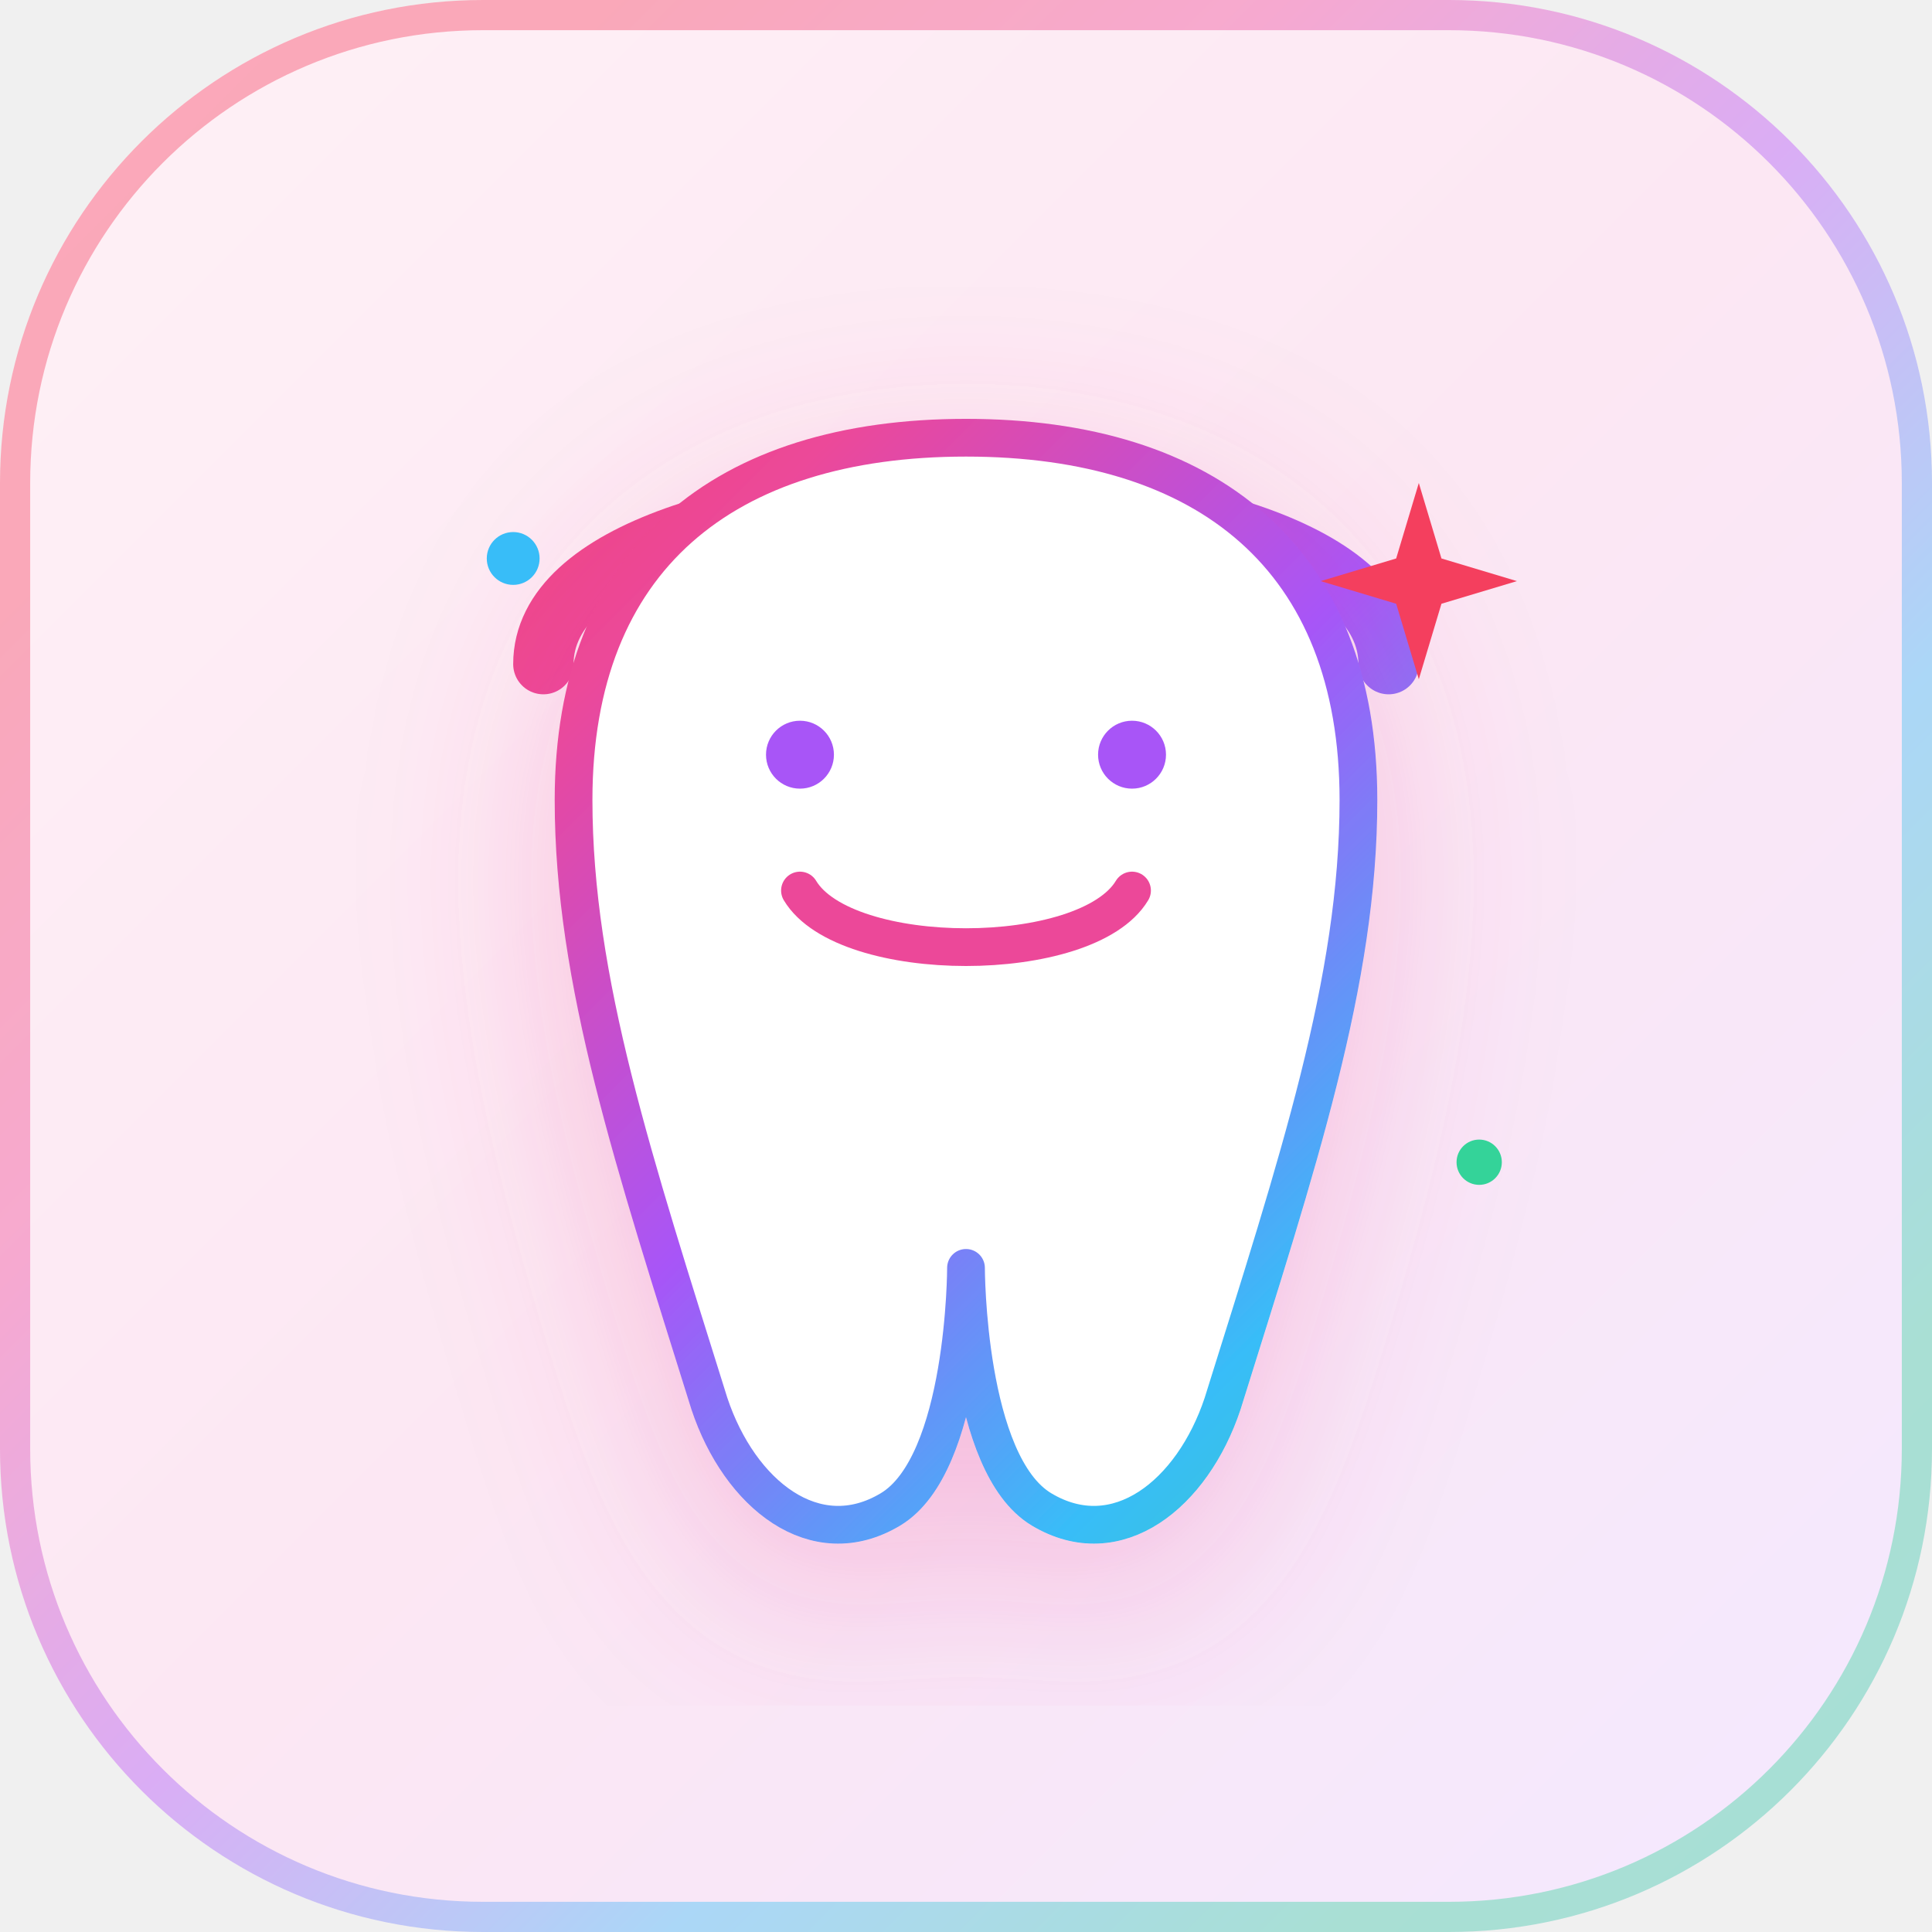
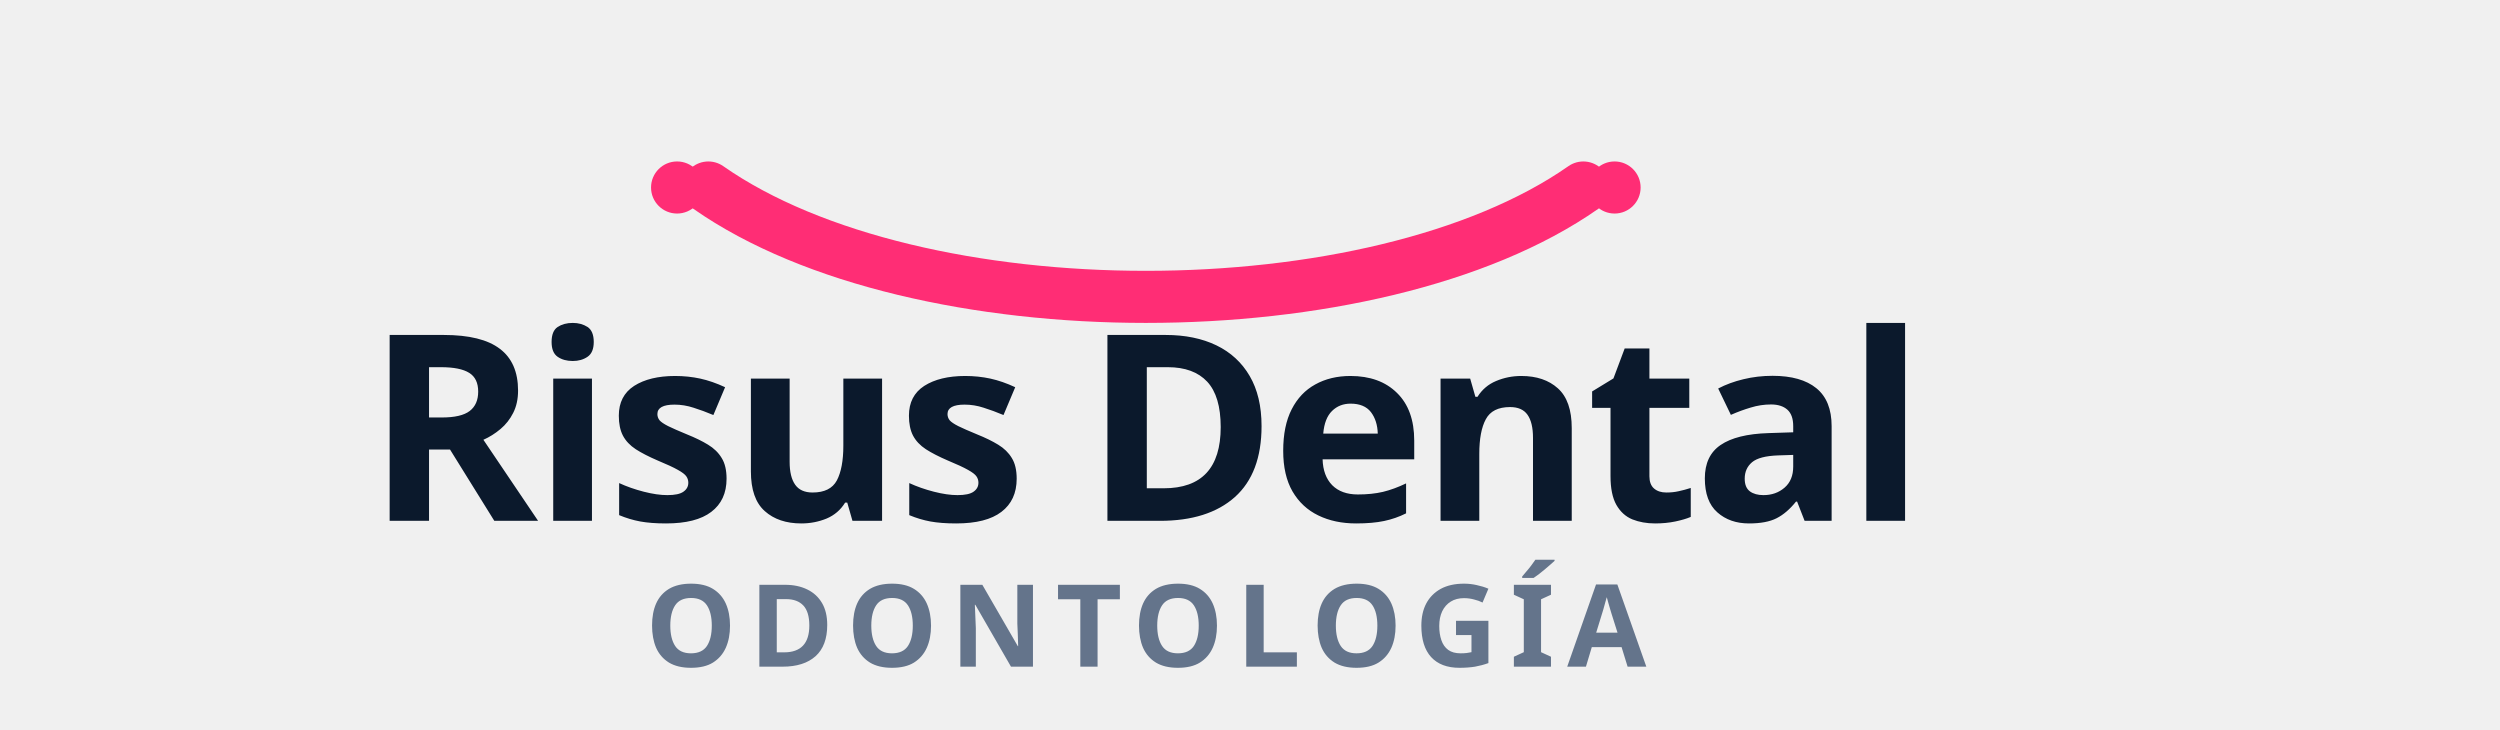
- <svg xmlns="http://www.w3.org/2000/svg" width="256" height="256" viewBox="0 0 256 256" fill="none">
-   <defs>
-     <linearGradient id="puffBg" x1="0" y1="0" x2="256" y2="256" gradientUnits="userSpaceOnUse">
-       <stop offset="0%" stop-color="#FFF1F6" />
-       <stop offset="50%" stop-color="#FCE7F3" />
-       <stop offset="100%" stop-color="#F3E8FF" />
-     </linearGradient>
-     <linearGradient id="rainbowGrad" x1="40" y1="40" x2="216" y2="216" gradientUnits="userSpaceOnUse">
-       <stop offset="0%" stop-color="#F43F5E" />
-       <stop offset="25%" stop-color="#EC4899" />
-       <stop offset="50%" stop-color="#A855F7" />
-       <stop offset="75%" stop-color="#38BDF8" />
-       <stop offset="100%" stop-color="#34D399" />
-     </linearGradient>
-     <filter id="toothShadow" x="30" y="30" width="196" height="196" filterUnits="userSpaceOnUse" color-interpolation-filters="sRGB">
-       <feDropShadow dx="0" dy="8" stdDeviation="12" flood-color="#EC4899" flood-opacity="0.25" />
-     </filter>
-   </defs>
-   <rect width="256" height="256" rx="64" fill="url(#puffBg)" />
-   <rect x="2" y="2" width="252" height="252" rx="62" stroke="url(#rainbowGrad)" stroke-width="4" stroke-opacity="0.4" />
-   <path d="M72 88C72 58 184 58 184 88" stroke="url(#rainbowGrad)" stroke-width="8" stroke-linecap="round" stroke-dasharray="2 0" />
-   <g filter="url(#toothShadow)">
-     <path d="M128 58C96 58 76 74 76 106C76 130 84 154 94 186C98 198 108 206 118 200C128 194 128 168 128 168C128 168 128 194 138 200C148 206 158 198 162 186C172 154 180 130 180 106C180 74 160 58 128 58Z" fill="#FFFFFF" stroke="url(#rainbowGrad)" stroke-width="5" stroke-linejoin="round" />
-   </g>
-   <path d="M106 118C112 128 144 128 150 118" stroke="#EC4899" stroke-width="5" stroke-linecap="round" />
-   <circle cx="106" cy="100" r="4.5" fill="#A855F7" />
-   <circle cx="150" cy="100" r="4.5" fill="#A855F7" />
-   <path d="M188 64L191 74L201 77L191 80L188 90L185 80L175 77L185 74L188 64Z" fill="#F43F5E" />
-   <circle cx="68" cy="74" r="3.5" fill="#38BDF8" />
-   <circle cx="196" cy="154" r="3" fill="#34D399" />
+ <svg xmlns="http://www.w3.org/2000/svg" width="240" height="70" viewBox="0 0 240 70" fill="none">
+   <path d="M 68 18 C 88 32, 132 32, 152 18" stroke="#ff2d75" stroke-width="5" stroke-linecap="round" />
+   <circle cx="65" cy="18" r="2.5" fill="#ff2d75" />
+   <circle cx="155" cy="18" r="2.5" fill="#ff2d75" />
+   <text x="110" y="50" text-anchor="middle" font-family="'Plus Jakarta Sans', system-ui, sans-serif" font-size="25" font-weight="900" fill="#0b192c" letter-spacing="-0.5">Risus Dental</text>
+   <text x="110" y="64" text-anchor="middle" font-family="'Plus Jakarta Sans', system-ui, sans-serif" font-size="11" font-weight="600" fill="#64748b" letter-spacing="1.2">ODONTOLOGÍA</text>
</svg>
